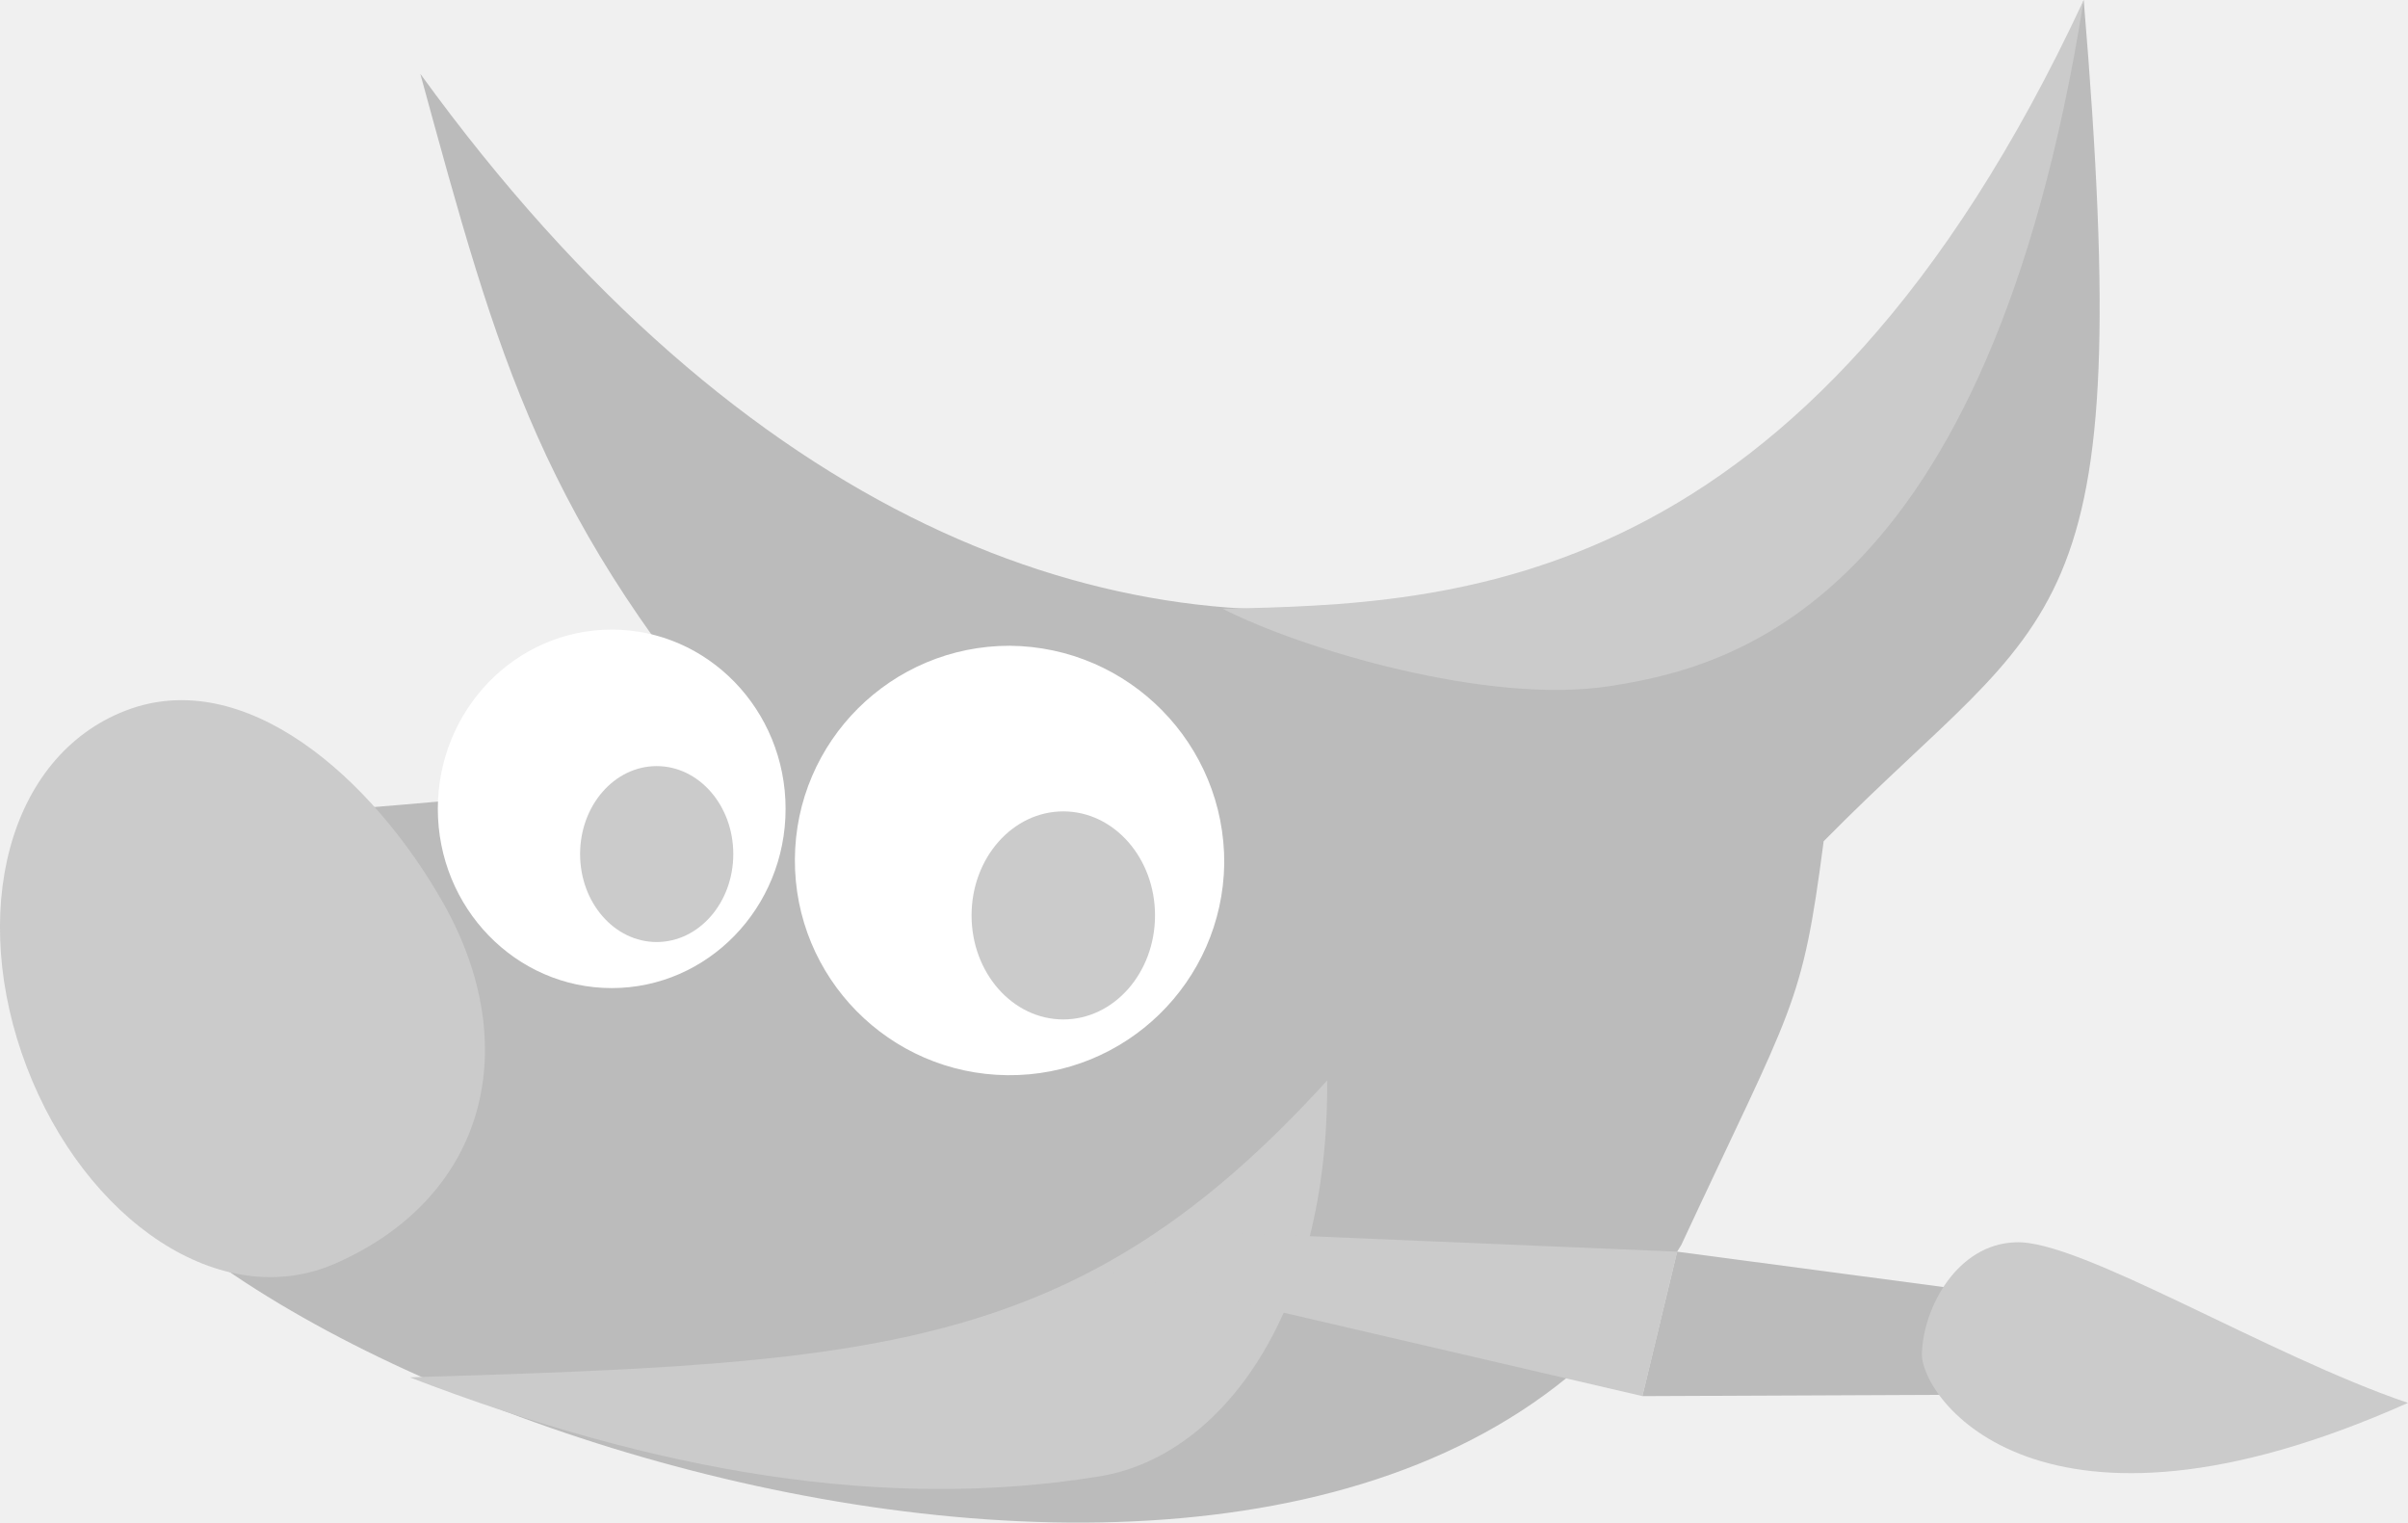
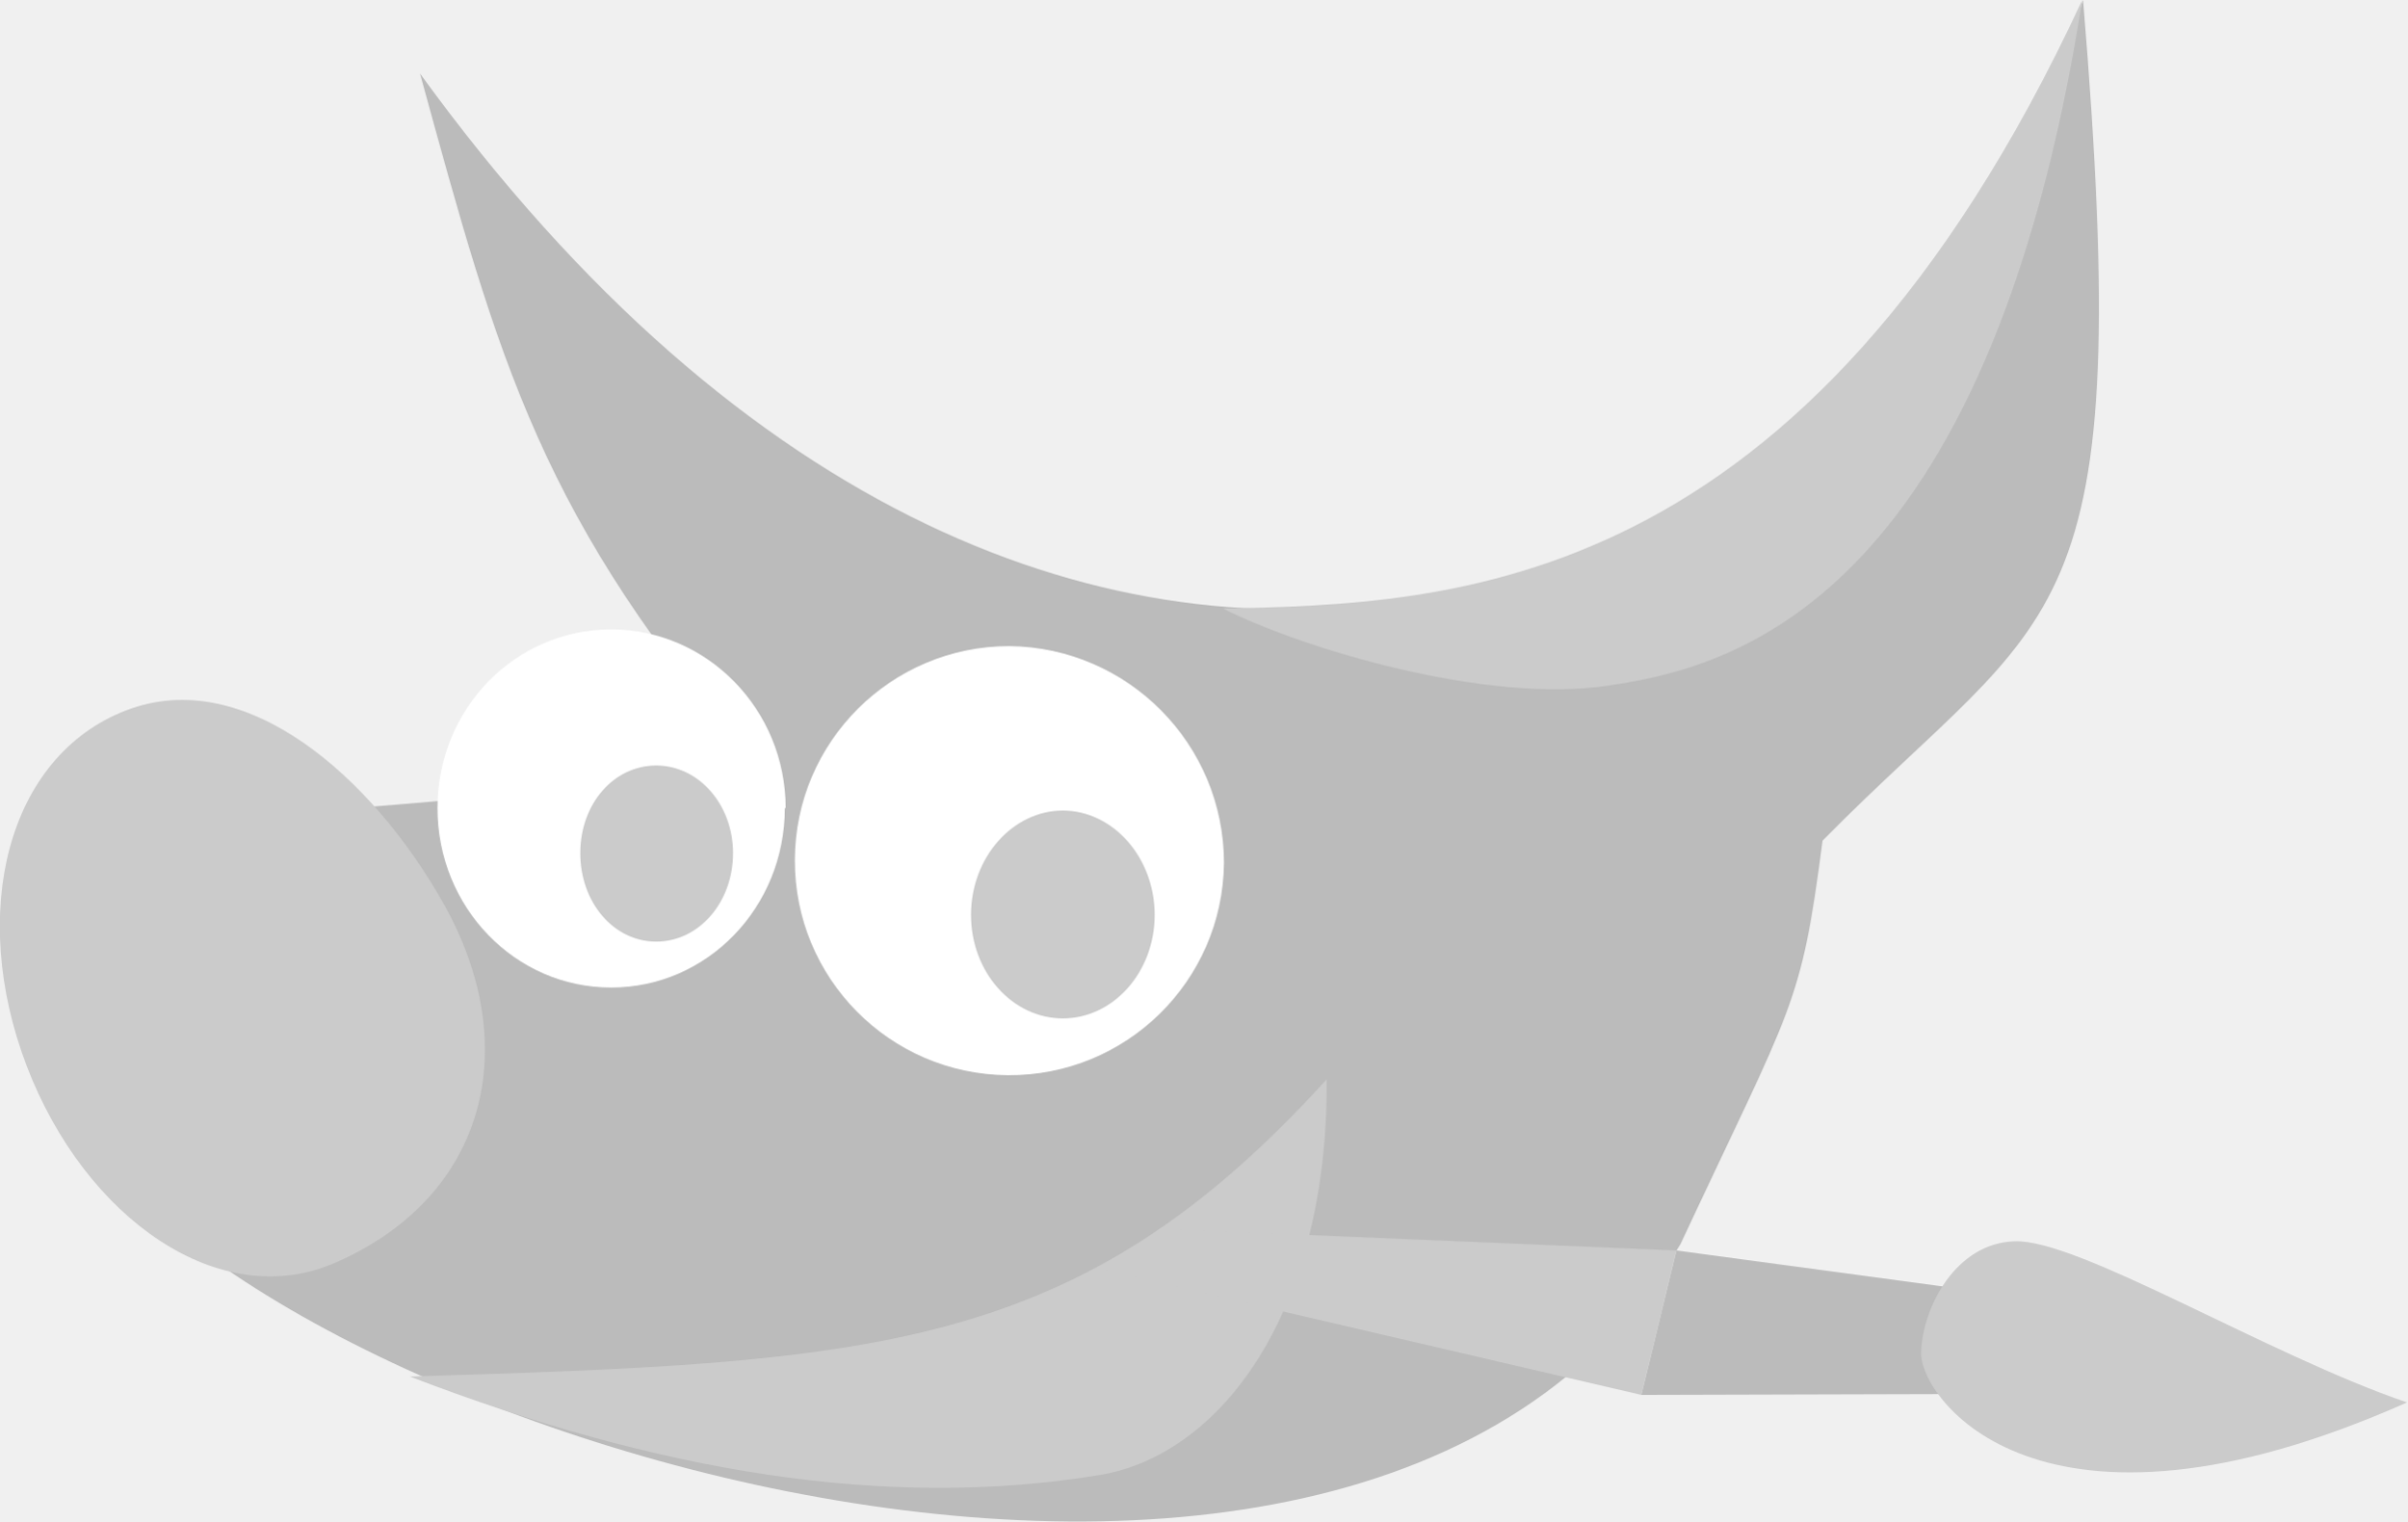
- <svg xmlns="http://www.w3.org/2000/svg" width="288.313" height="182.282" viewBox="0 0 288.313 182.282">
-   <g transform="translate(-1098.687 4441)">
-     <path d="M213.626,218.633c77.729,107.3,175.8,62.96,199.162-8.833,6.419,76.725-3.187,72.347-31.136,100.714-2.607,19.939-3.56,19.373-17.042,48.319-39.505,66.675-181.006,18.5-193.67-18.253l14.042-32.835c24-.76,44.836-3.548,69.289-5.666-26.23-30.08-31.174-48.834-40.645-83.447Z" transform="translate(935.384 -4650.8)" fill="#bbb" />
-     <path d="M212.2,364.377c9.529,16.91,5.293,34.928-12.817,42.992-13.868,6.186-30.135-5.2-37.105-23.458s-2.368-37.189,11.854-42.671S203.678,349.261,212.2,364.377Z" transform="translate(939.609 -4697.172)" fill="#cbcbcb" />
-     <path d="M301.089,369.495c0,11.851-9.321,21.459-20.819,21.459s-20.819-9.607-20.819-21.459,9.321-21.459,20.819-21.459S301.089,357.644,301.089,369.495Z" transform="translate(891.657 -4713.663)" fill="#fff" />
-     <path d="M371.728,449.48a25.706,25.706,0,1,1-25.7-26.1A25.906,25.906,0,0,1,371.728,449.48Z" transform="translate(873.54 -4787.072)" fill="#fff" />
-     <path d="M285.3,362.785c0,5.815-4.106,10.53-9.171,10.53s-9.171-4.714-9.171-10.53,4.106-10.53,9.171-10.53S285.3,356.969,285.3,362.785Z" transform="translate(901.184 -4701.539)" fill="#cbcbcb" />
-     <path d="M373.656,388.2c0,6.878-4.916,12.454-10.982,12.454s-10.983-5.576-10.983-12.454,4.917-12.454,10.982-12.454,10.983,5.576,10.983,12.454Z" transform="translate(863.323 -4719.61)" fill="#cbcbcb" />
-     <path d="M235.28,446.246C291,444.54,315.34,443.471,345.123,410.7c.212,27.858-12.7,45.023-27.221,47.392C292.3,462.277,264.954,457.667,235.28,446.246Z" transform="translate(912.468 -4722.355)" fill="#cbcbcb" />
-     <path d="M386.46,282.681c27.453-.625,69.8-1.41,103.09-72.881-11.518,72.559-42.441,79.925-56.753,82.14C418.168,294.206,395.937,287.51,386.46,282.681Z" transform="translate(858.622 -4650.8)" fill="#cbcbcb" />
-     <path d="M-10.643,503.22l61.889,2.6-4.163,17.293L-18.271,507.92a46.064,46.064,0,0,0,7.629-4.7Z" transform="translate(1248.248 -4796.975)" fill="#cbcbcb" />
-     <path d="M119.989,511.586,87.4,507.26l-4.163,17.293,35.791-.155Z" transform="translate(1212.093 -4798.413)" fill="#bbb" />
-     <path d="M146.428,505.516c-6.979.212-11.042,7.8-11.209,13.3-.167,5.331,14.138,25.592,58.2,5.923C176.688,519.075,154.045,505.143,146.428,505.516Z" transform="translate(1193.579 -4797.79)" fill="#cbcbcb" />
-   </g>
+ <svg xmlns="http://www.w3.org/2000/svg" width="288.3" height="182.3">
+   <path d="M50.3 8.8c77.8 107.3 175.8 63 199.2-8.8 6.4 76.7-3.2 72.3-31.2 100.7-2.6 20-3.5 19.4-17 48.3-39.5 66.7-181 18.5-193.7-18.2l14-32.9c24-.7 45-3.5 69.4-5.6C64.7 62.2 59.8 43.4 50.3 8.8z" fill="#bbb" />
+   <path d="M53.1 108.2c9.6 17 5.3 35-12.8 43-13.9 6.2-30.1-5.2-37.1-23.5S.8 90.6 15.1 85.1s29.5 8 38 23.1z" fill="#cbcbcb" />
+   <path d="M94 96.8c0 11.9-9.3 21.5-20.8 21.5s-20.8-9.6-20.8-21.5 9.3-21.4 20.8-21.4S94.1 85 94.1 96.8z" fill="#fff" />
+   <path d="M146.6 103.4a25.7 25.7 0 11-25.7-26 26 26 0 0125.7 26z" fill="#fff" />
+   <path d="M87.8 102.2c0 5.9-4.1 10.6-9.2 10.6s-9.1-4.7-9.1-10.6 4-10.5 9.1-10.5 9.2 4.7 9.2 10.5zM138.3 109.6c0 6.9-5 12.4-11 12.4s-11-5.5-11-12.4 5-12.5 11-12.5 11 5.6 11 12.5zM49 164.9c55.8-1.7 80.1-2.8 109.9-35.6.2 27.9-12.7 45-27.2 47.4-25.6 4.2-53-.4-82.6-11.8zM146.4 72.9c27.4-.6 69.8-1.4 103-72.9C238 72.6 207 80 192.8 82.1c-14.6 2.3-36.8-4.4-46.3-9.2z" fill="#cbcbcb" />
+   <path d="M139 147.2l61.8 2.6-4.2 17.3-65.3-15.2a46 46 0 007.6-4.7z" fill="#cbcbcb" />
+   <path d="M233.4 154.2l-32.6-4.4-4.2 17.3 35.8-.1z" fill="#bbb" />
+   <path d="M241.3 148.7c-7 .2-11 7.8-11.2 13.3-.2 5.4 14.1 25.6 58.2 6-16.7-5.7-39.4-19.6-47-19.3z" fill="#cbcbcb" />
</svg>
